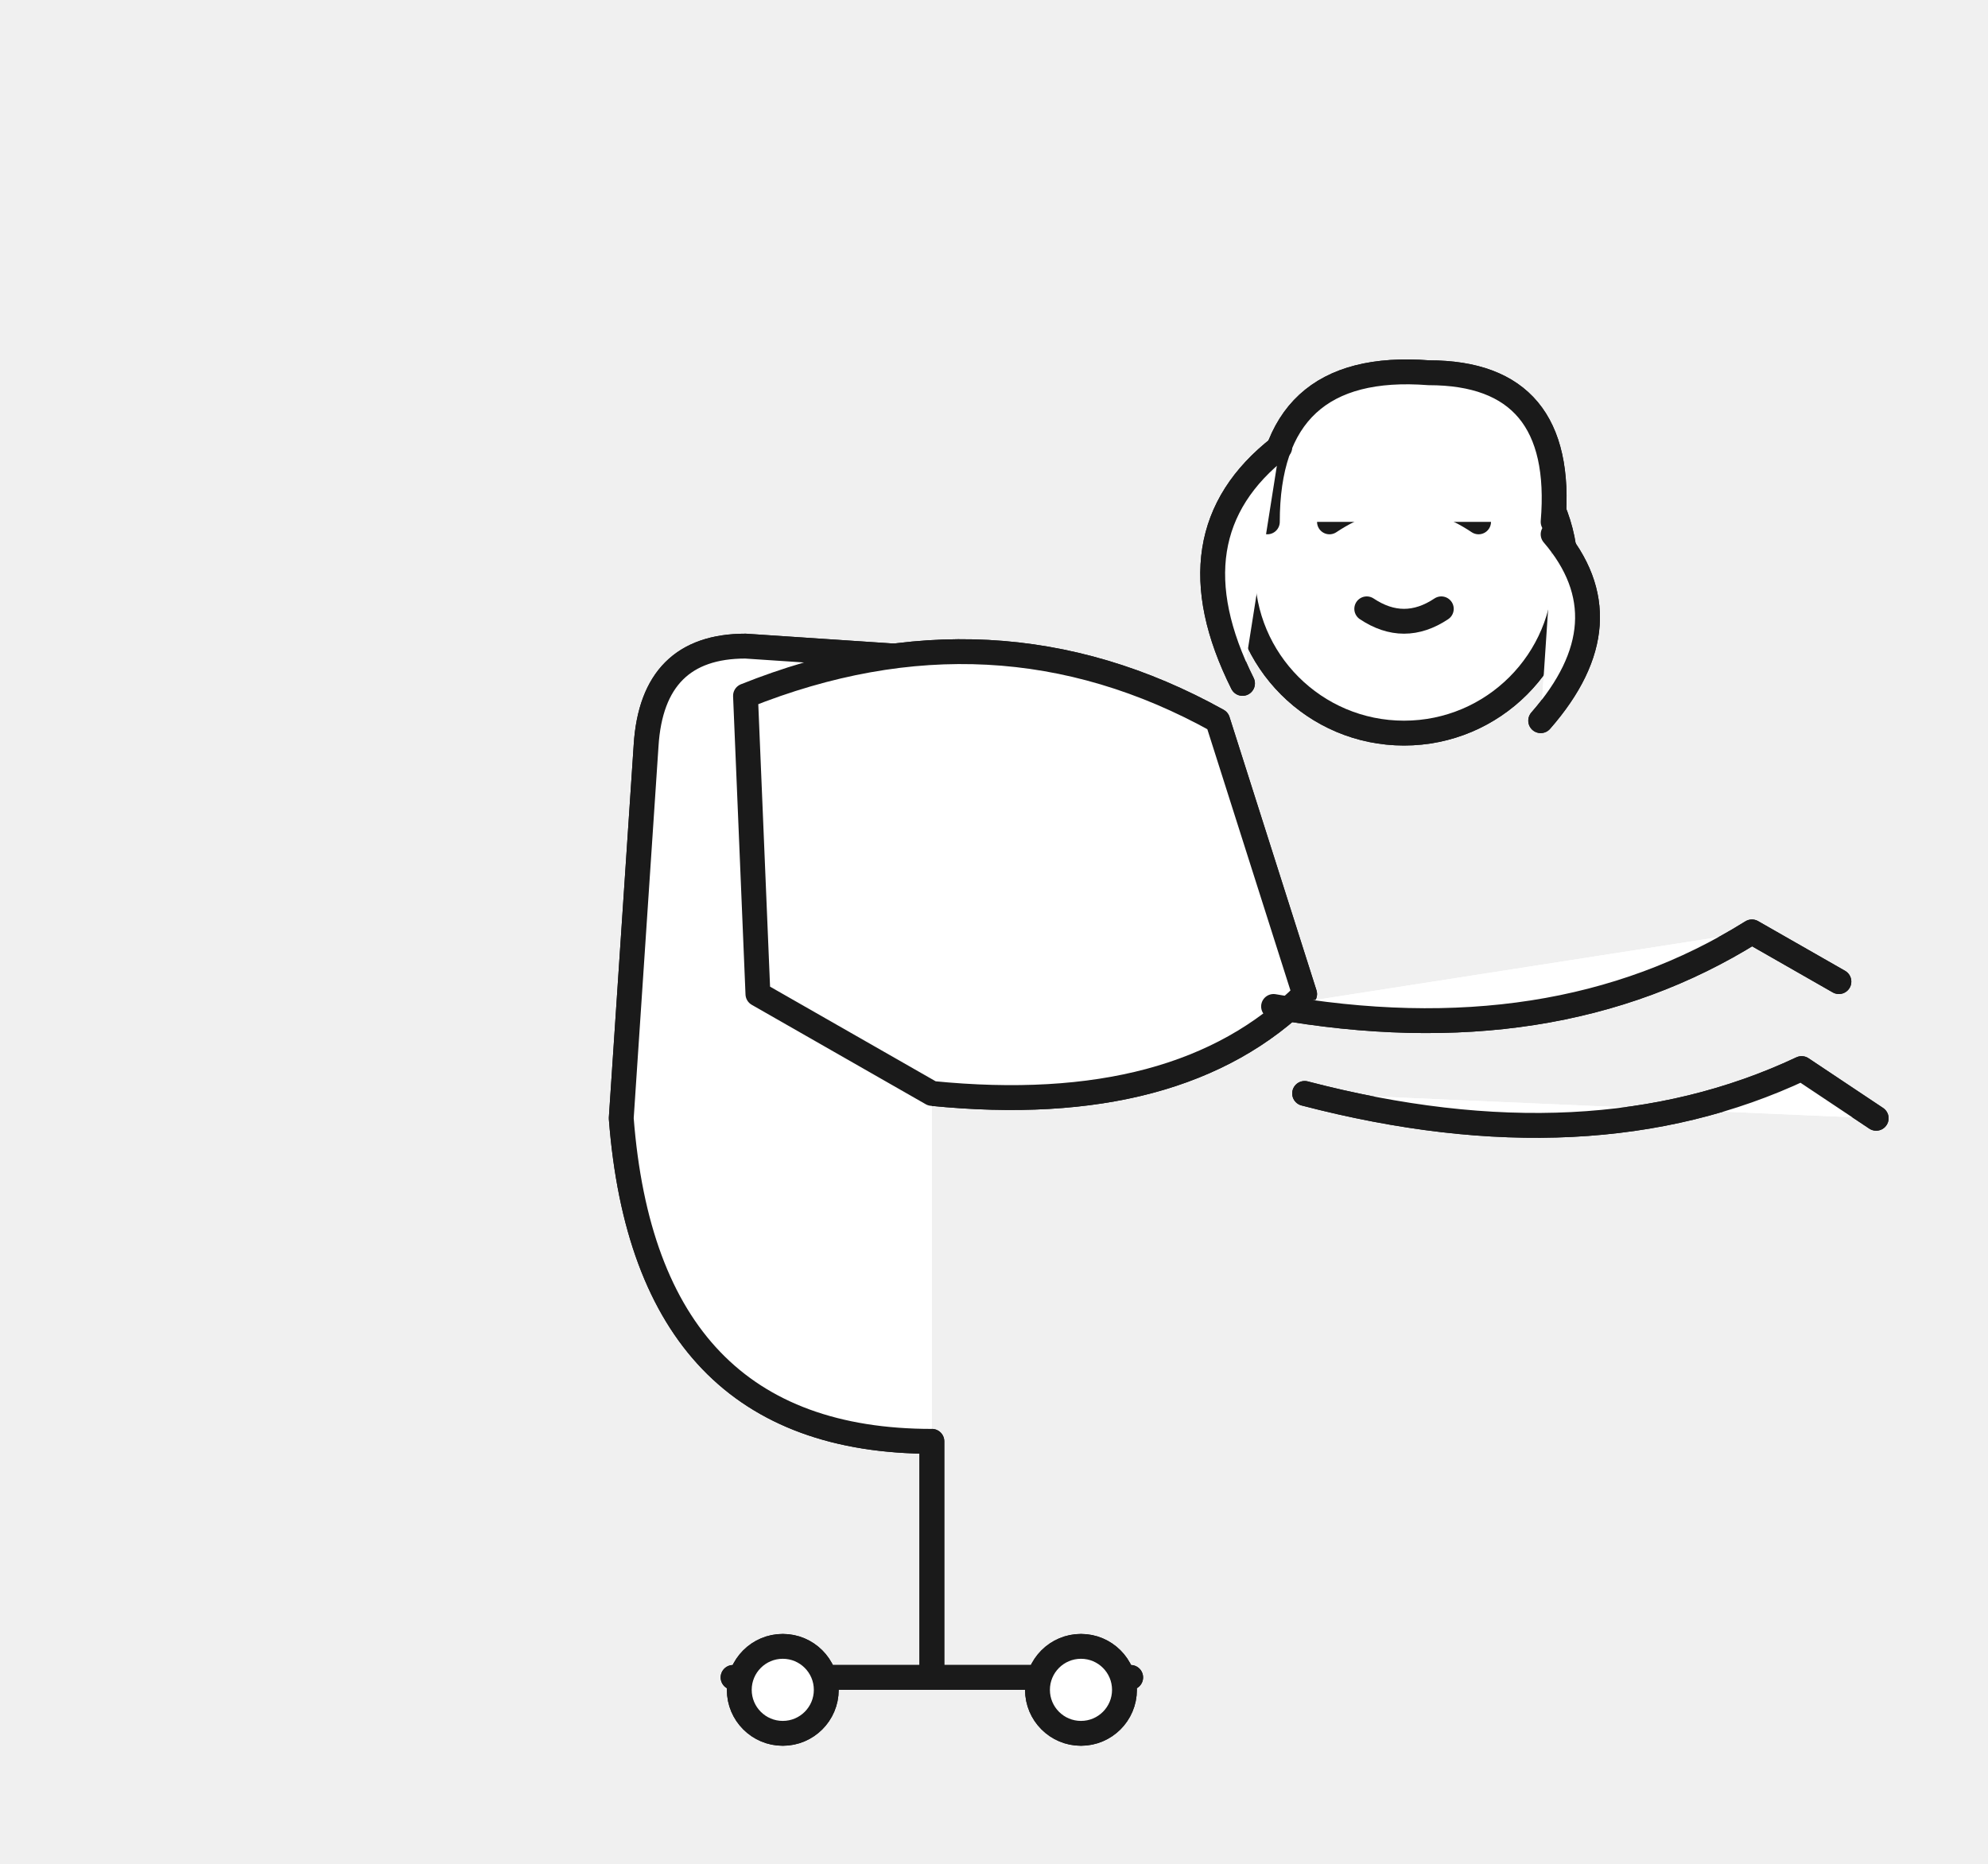
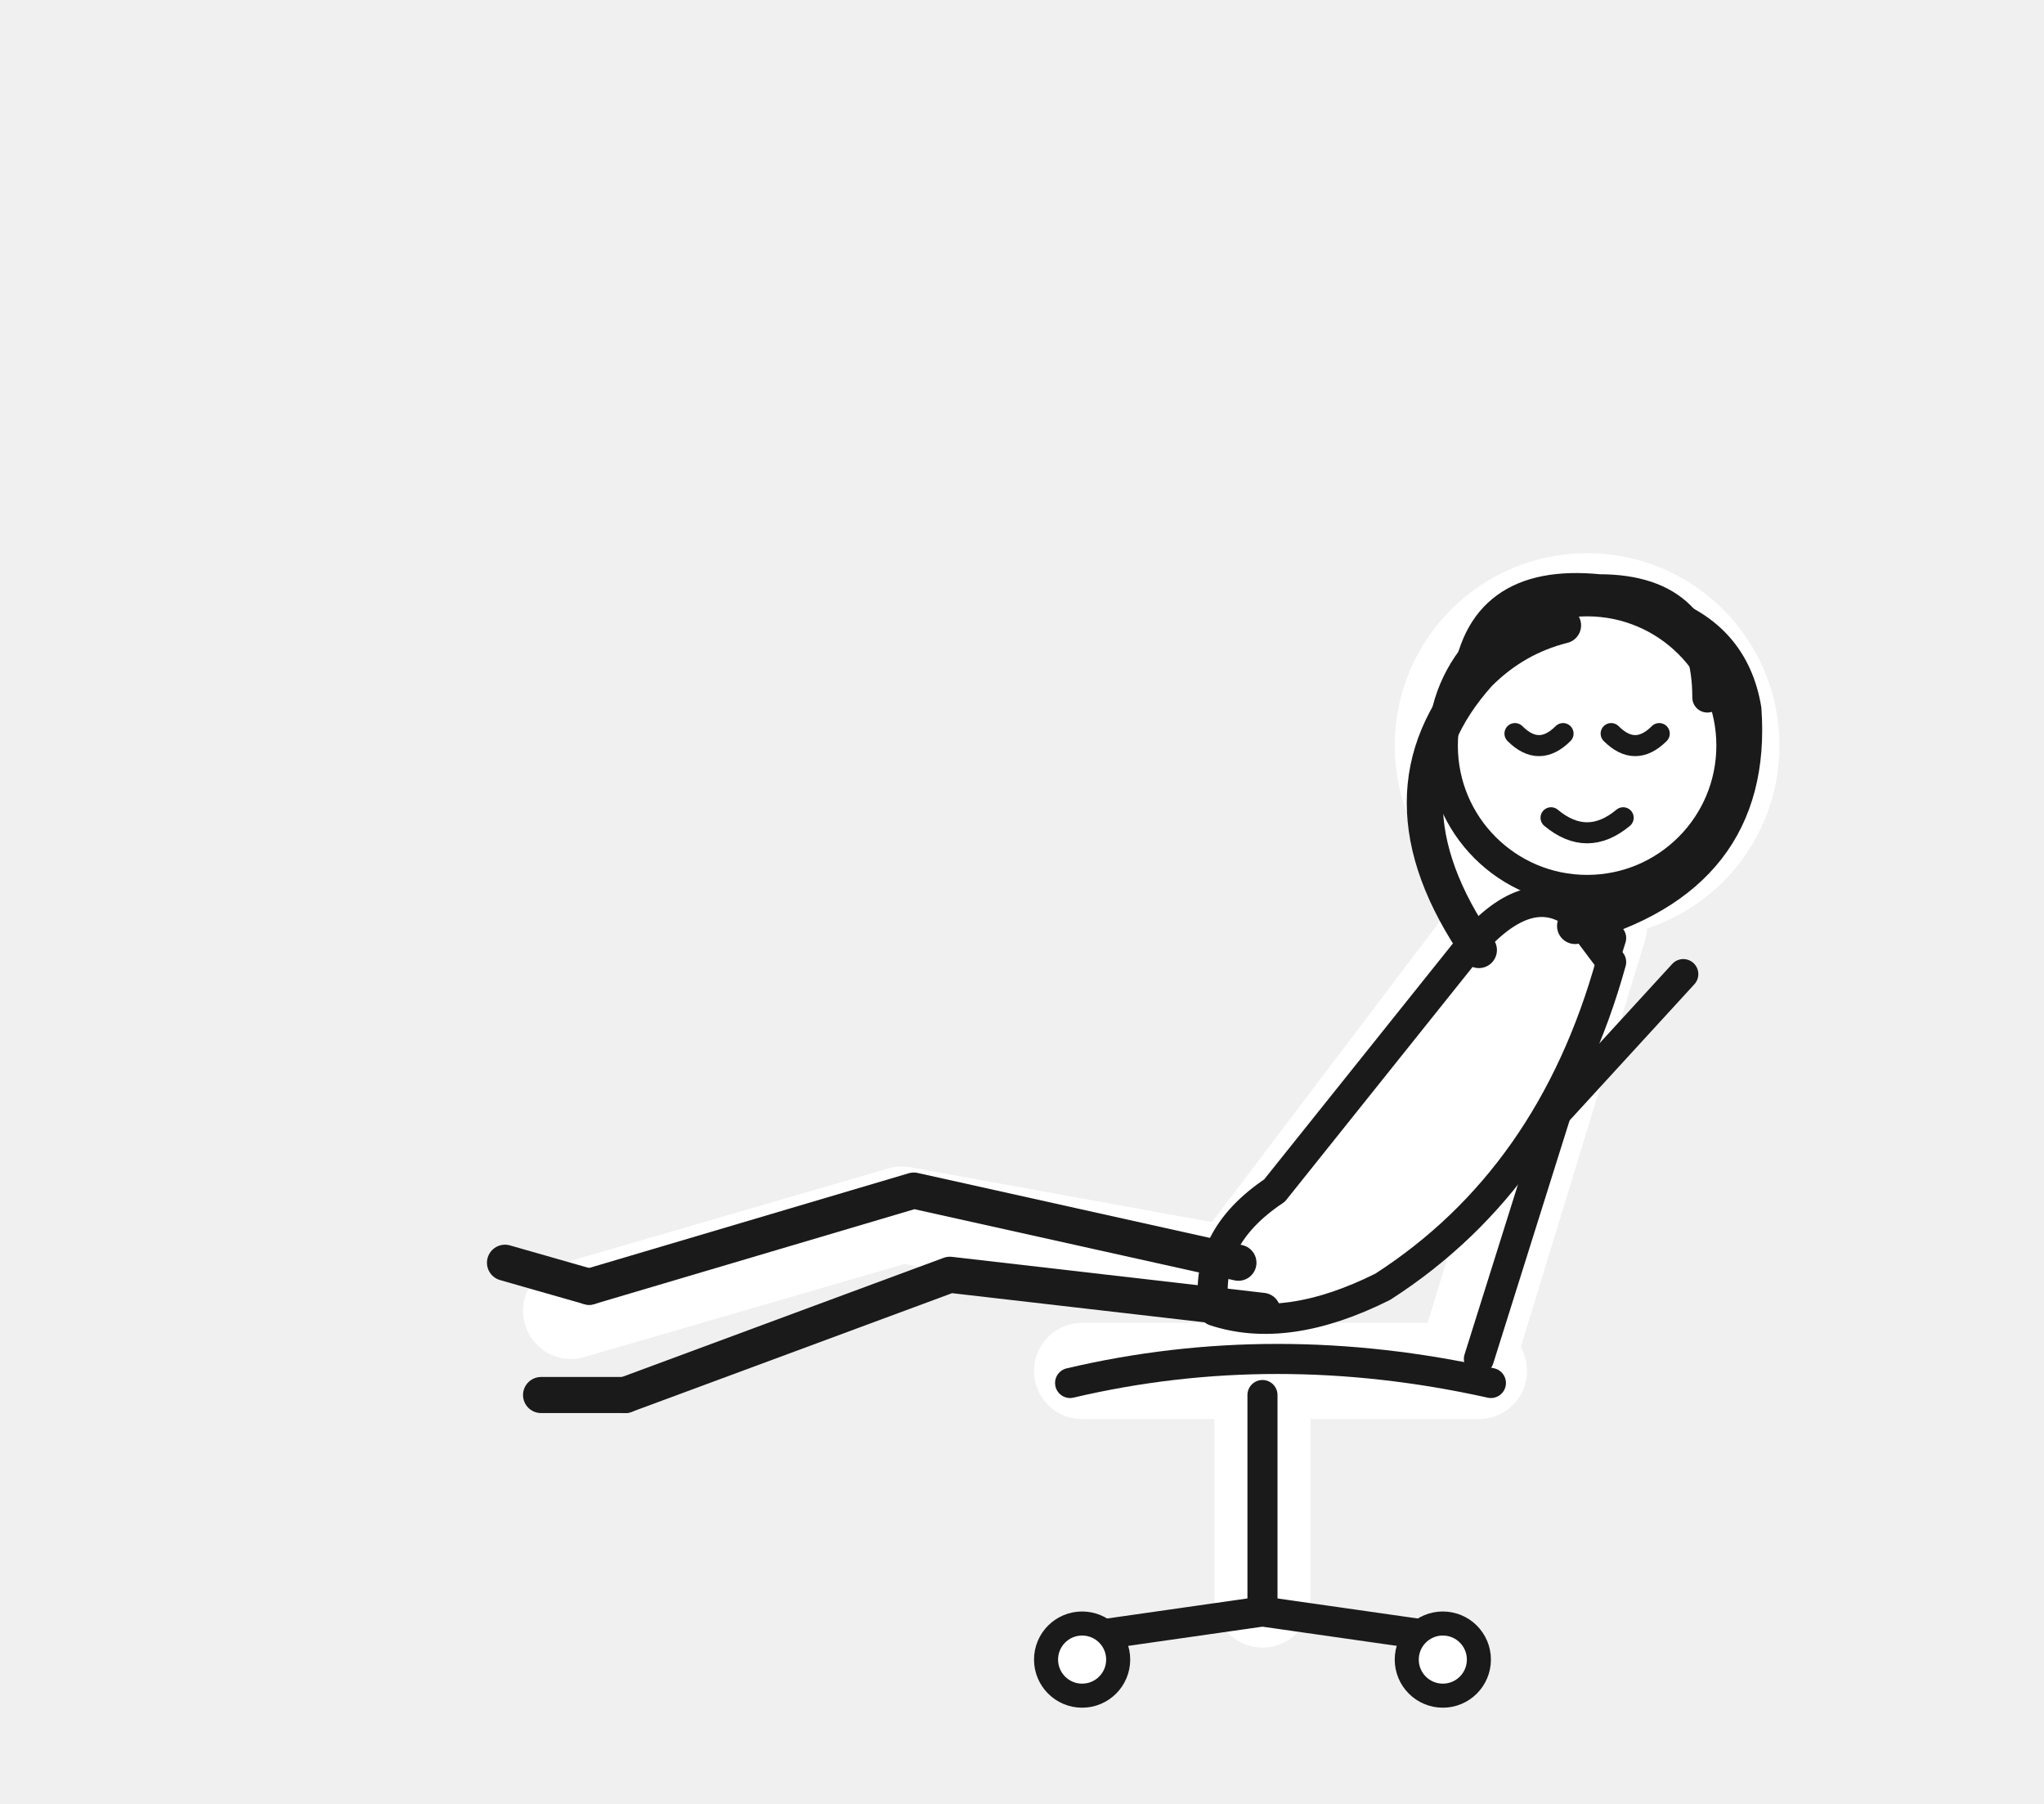
- <svg xmlns="http://www.w3.org/2000/svg" viewBox="0 0 320 300" fill="none">
-   <g stroke="#FFFFFF" stroke-width="14" stroke-linecap="round" stroke-linejoin="round" fill="#FFFFFF">
-     <use href="#figura" />
+ <svg xmlns="http://www.w3.org/2000/svg" viewBox="0 0 340 300" fill="none">
+   <g stroke="#FFFFFF" stroke-width="16" stroke-linecap="round" stroke-linejoin="round" fill="none">
+     <path d="M95 218 L150 202 L205 212" />
+     <path d="M205 212 L252 150" />
+     <circle cx="264" cy="124" r="24" />
+     <path d="M210 266 V230 M180 228 H246 M244 226 L266 154" />
  </g>
-   <g id="figura" stroke="#1A1A1A" stroke-width="4" stroke-linecap="round" stroke-linejoin="round" fill="#FFFFFF">
-     <path d="M150 270 L150 232 M118 270 H182 M150 232 Q104 232 100 180 L104 120 Q105 104 120 104 L150 106" />
-     <circle cx="126" cy="272" r="7" />
-     <circle cx="174" cy="272" r="7" />
-     <path d="M120 112 Q160 96 196 116 L210 160 Q190 180 150 176 L122 160 Z" />
-     <path d="M205 162 Q250 170 282 150 M282 150 L296 158 M210 176 Q256 188 290 172 L302 180" />
-     <circle cx="226" cy="92" r="26" />
-     <path d="M214 84 Q226 76 238 84 M220 98 Q226 102 232 98" />
-     <path d="M204 84 Q204 58 230 60 Q252 60 250 84" />
-     <path d="M200 110 Q188 86 206 72 M250 86 Q262 100 248 116" />
+   <g stroke="#1A1A1A" stroke-linecap="round" stroke-linejoin="round">
+     <g stroke-width="5" fill="none">
+       <path d="M210 266 V232" />
+       <path d="M210 268 L182 272 M210 268 L238 272" />
+       <path d="M178 230 Q212 222 248 230" />
+       <path d="M246 226 L268 156" />
+       <path d="M258 186 L280 162" />
+     </g>
+     <circle cx="180" cy="276" r="6" fill="#FFFFFF" stroke-width="4" />
+     <circle cx="240" cy="276" r="6" fill="#FFFFFF" stroke-width="4" />
+     <path d="M202 218 Q200 206 212 198 L244 158 Q254 146 262 152 L268 160 Q258 196 230 214 Q214 222 202 218 Z" fill="#FFFFFF" stroke-width="5" />
+     <g stroke-width="6" fill="none">
+       <path d="M206 210 L152 198 L98 214" />
+       <path d="M210 218 L158 212 L104 232" />
+       <path d="M98 214 L84 210 M104 232 L90 232" />
+     </g>
+     <circle cx="264" cy="124" r="24" fill="#FFFFFF" stroke-width="5" />
+     <path d="M244 114 Q246 96 266 98 Q284 98 284 116" fill="none" stroke-width="5" />
+     <g stroke-width="3.5" fill="none">
+       <path d="M252 122 Q256 126 260 122" />
+       <path d="M268 122 Q272 126 276 122" />
+       <path d="M258 136 Q264 141 270 136" />
+     </g>
+     <g stroke-width="6" fill="none">
+       <path d="M246 158 Q228 132 246 112 Q252 106 260 104" />
+       <path d="M262 154 Q292 146 290 118 Q288 106 276 102" />
+     </g>
  </g>
</svg>
